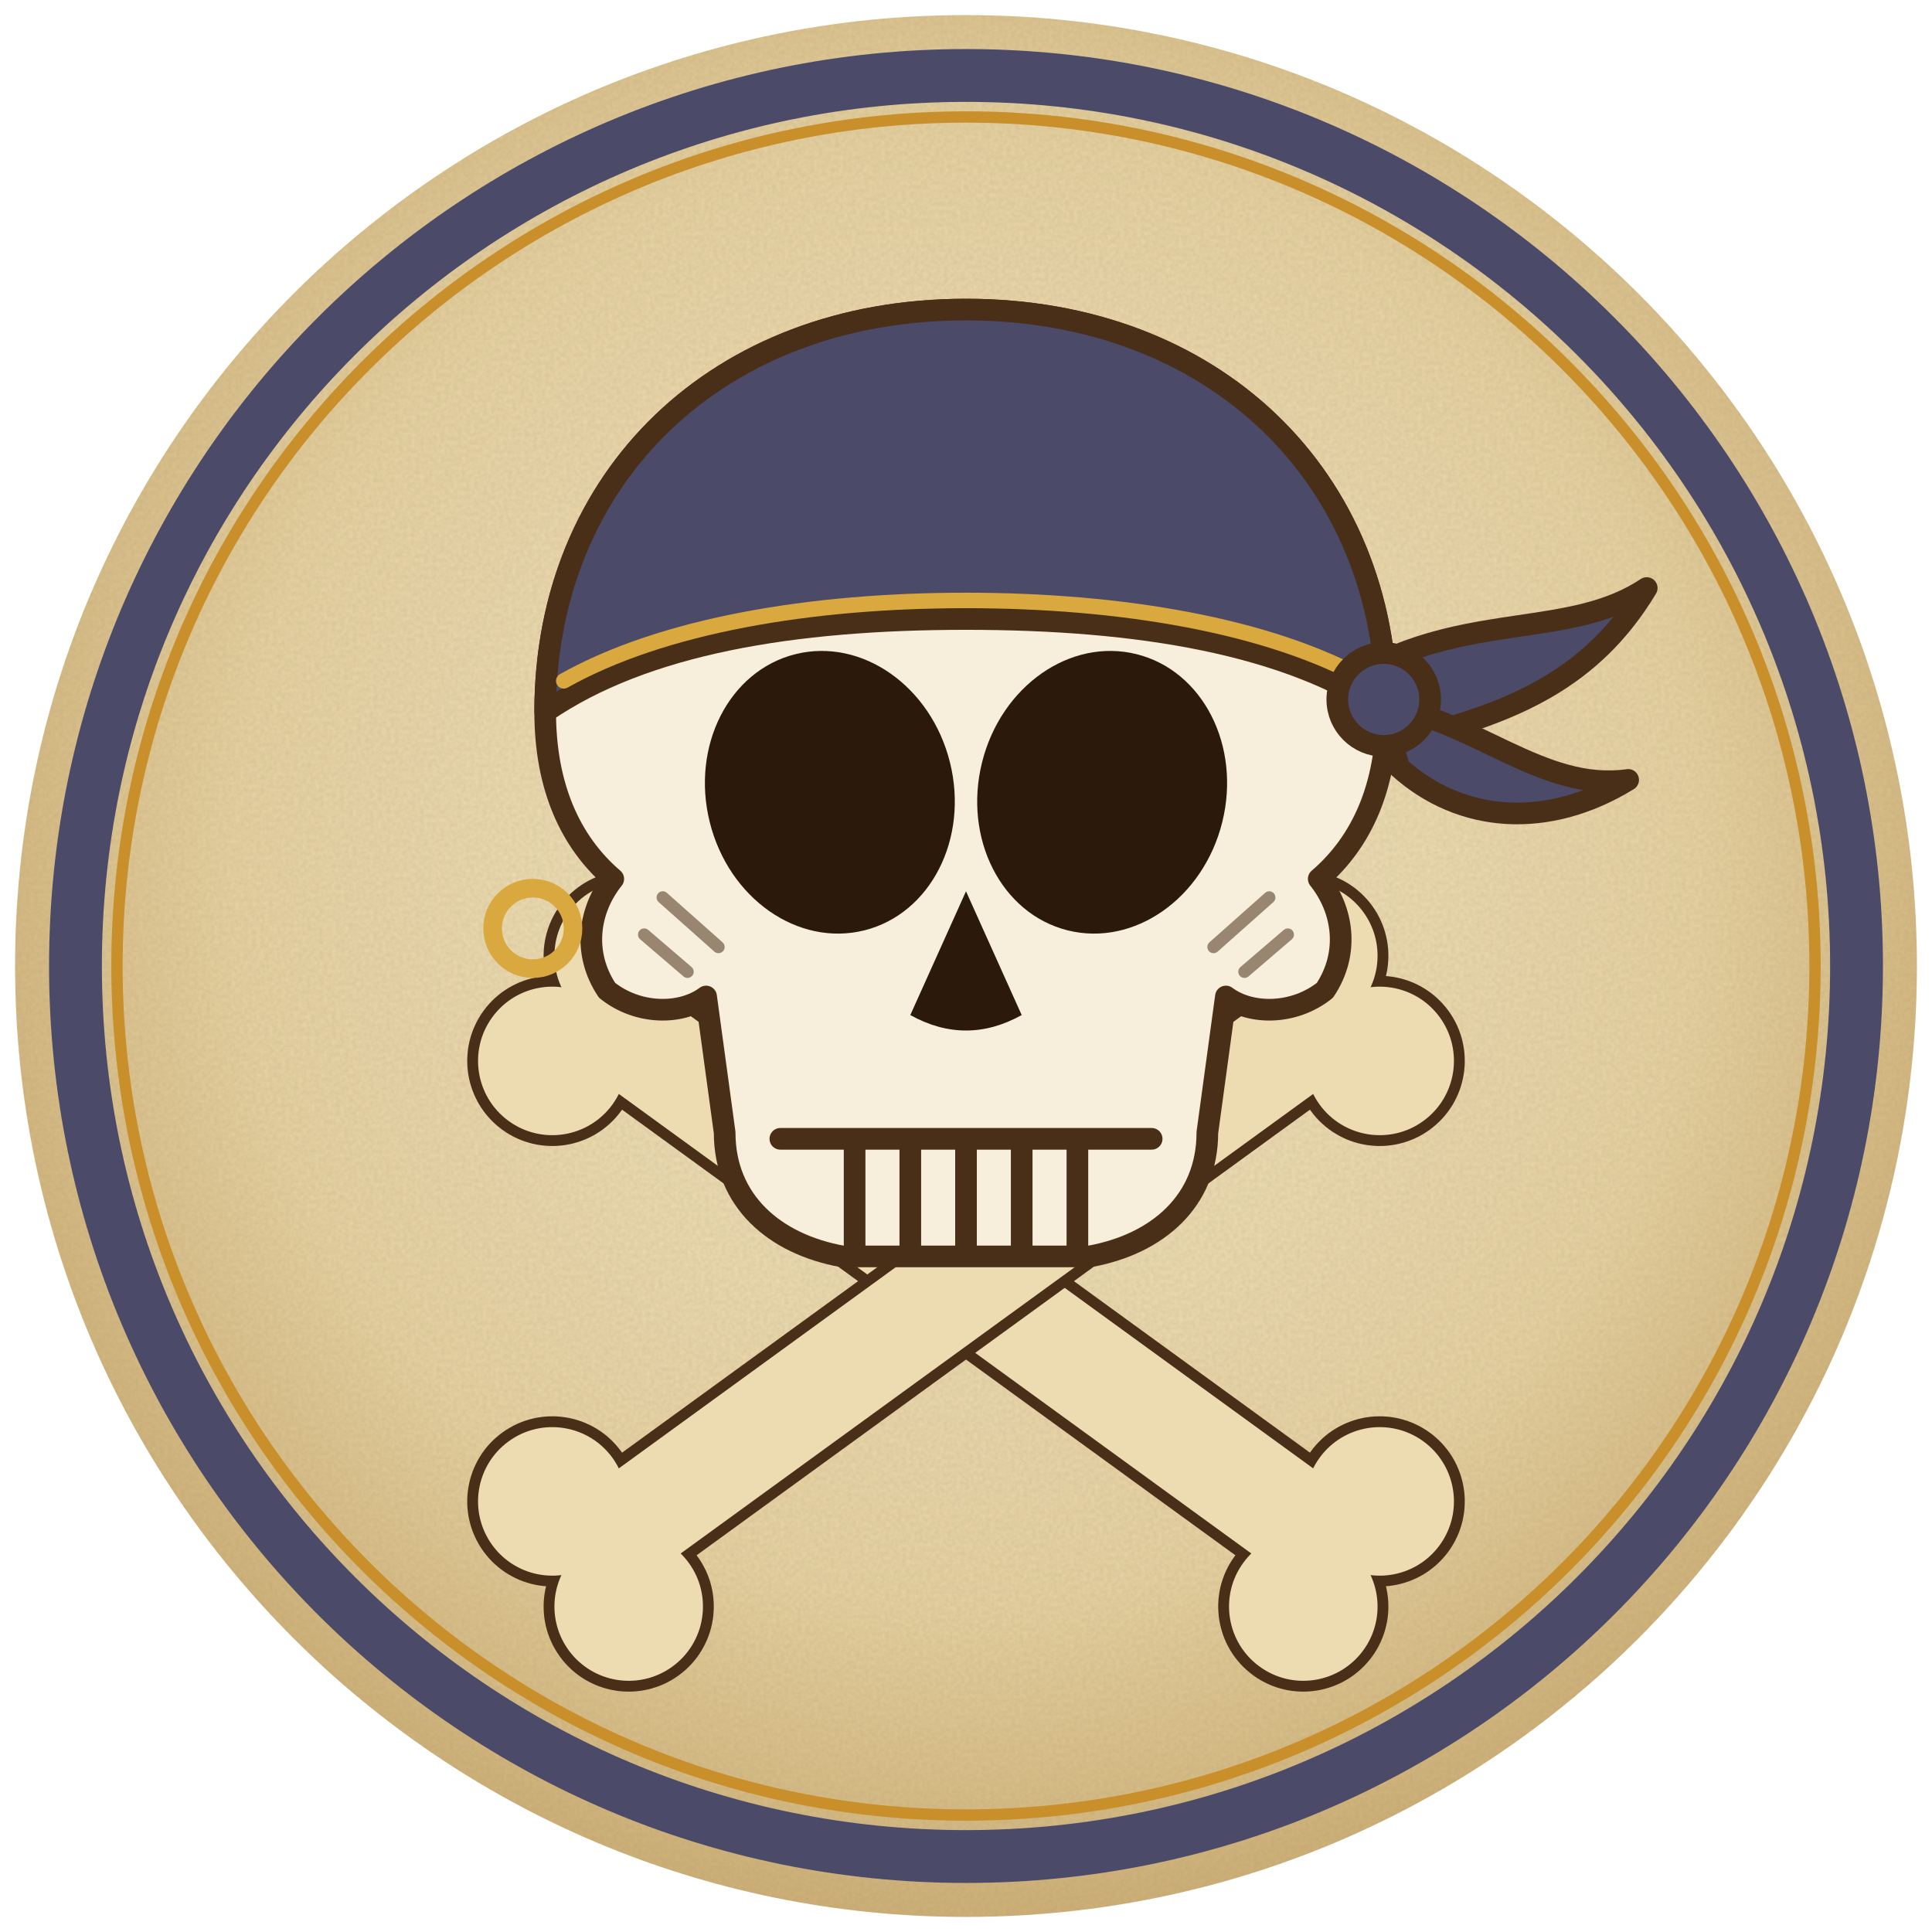
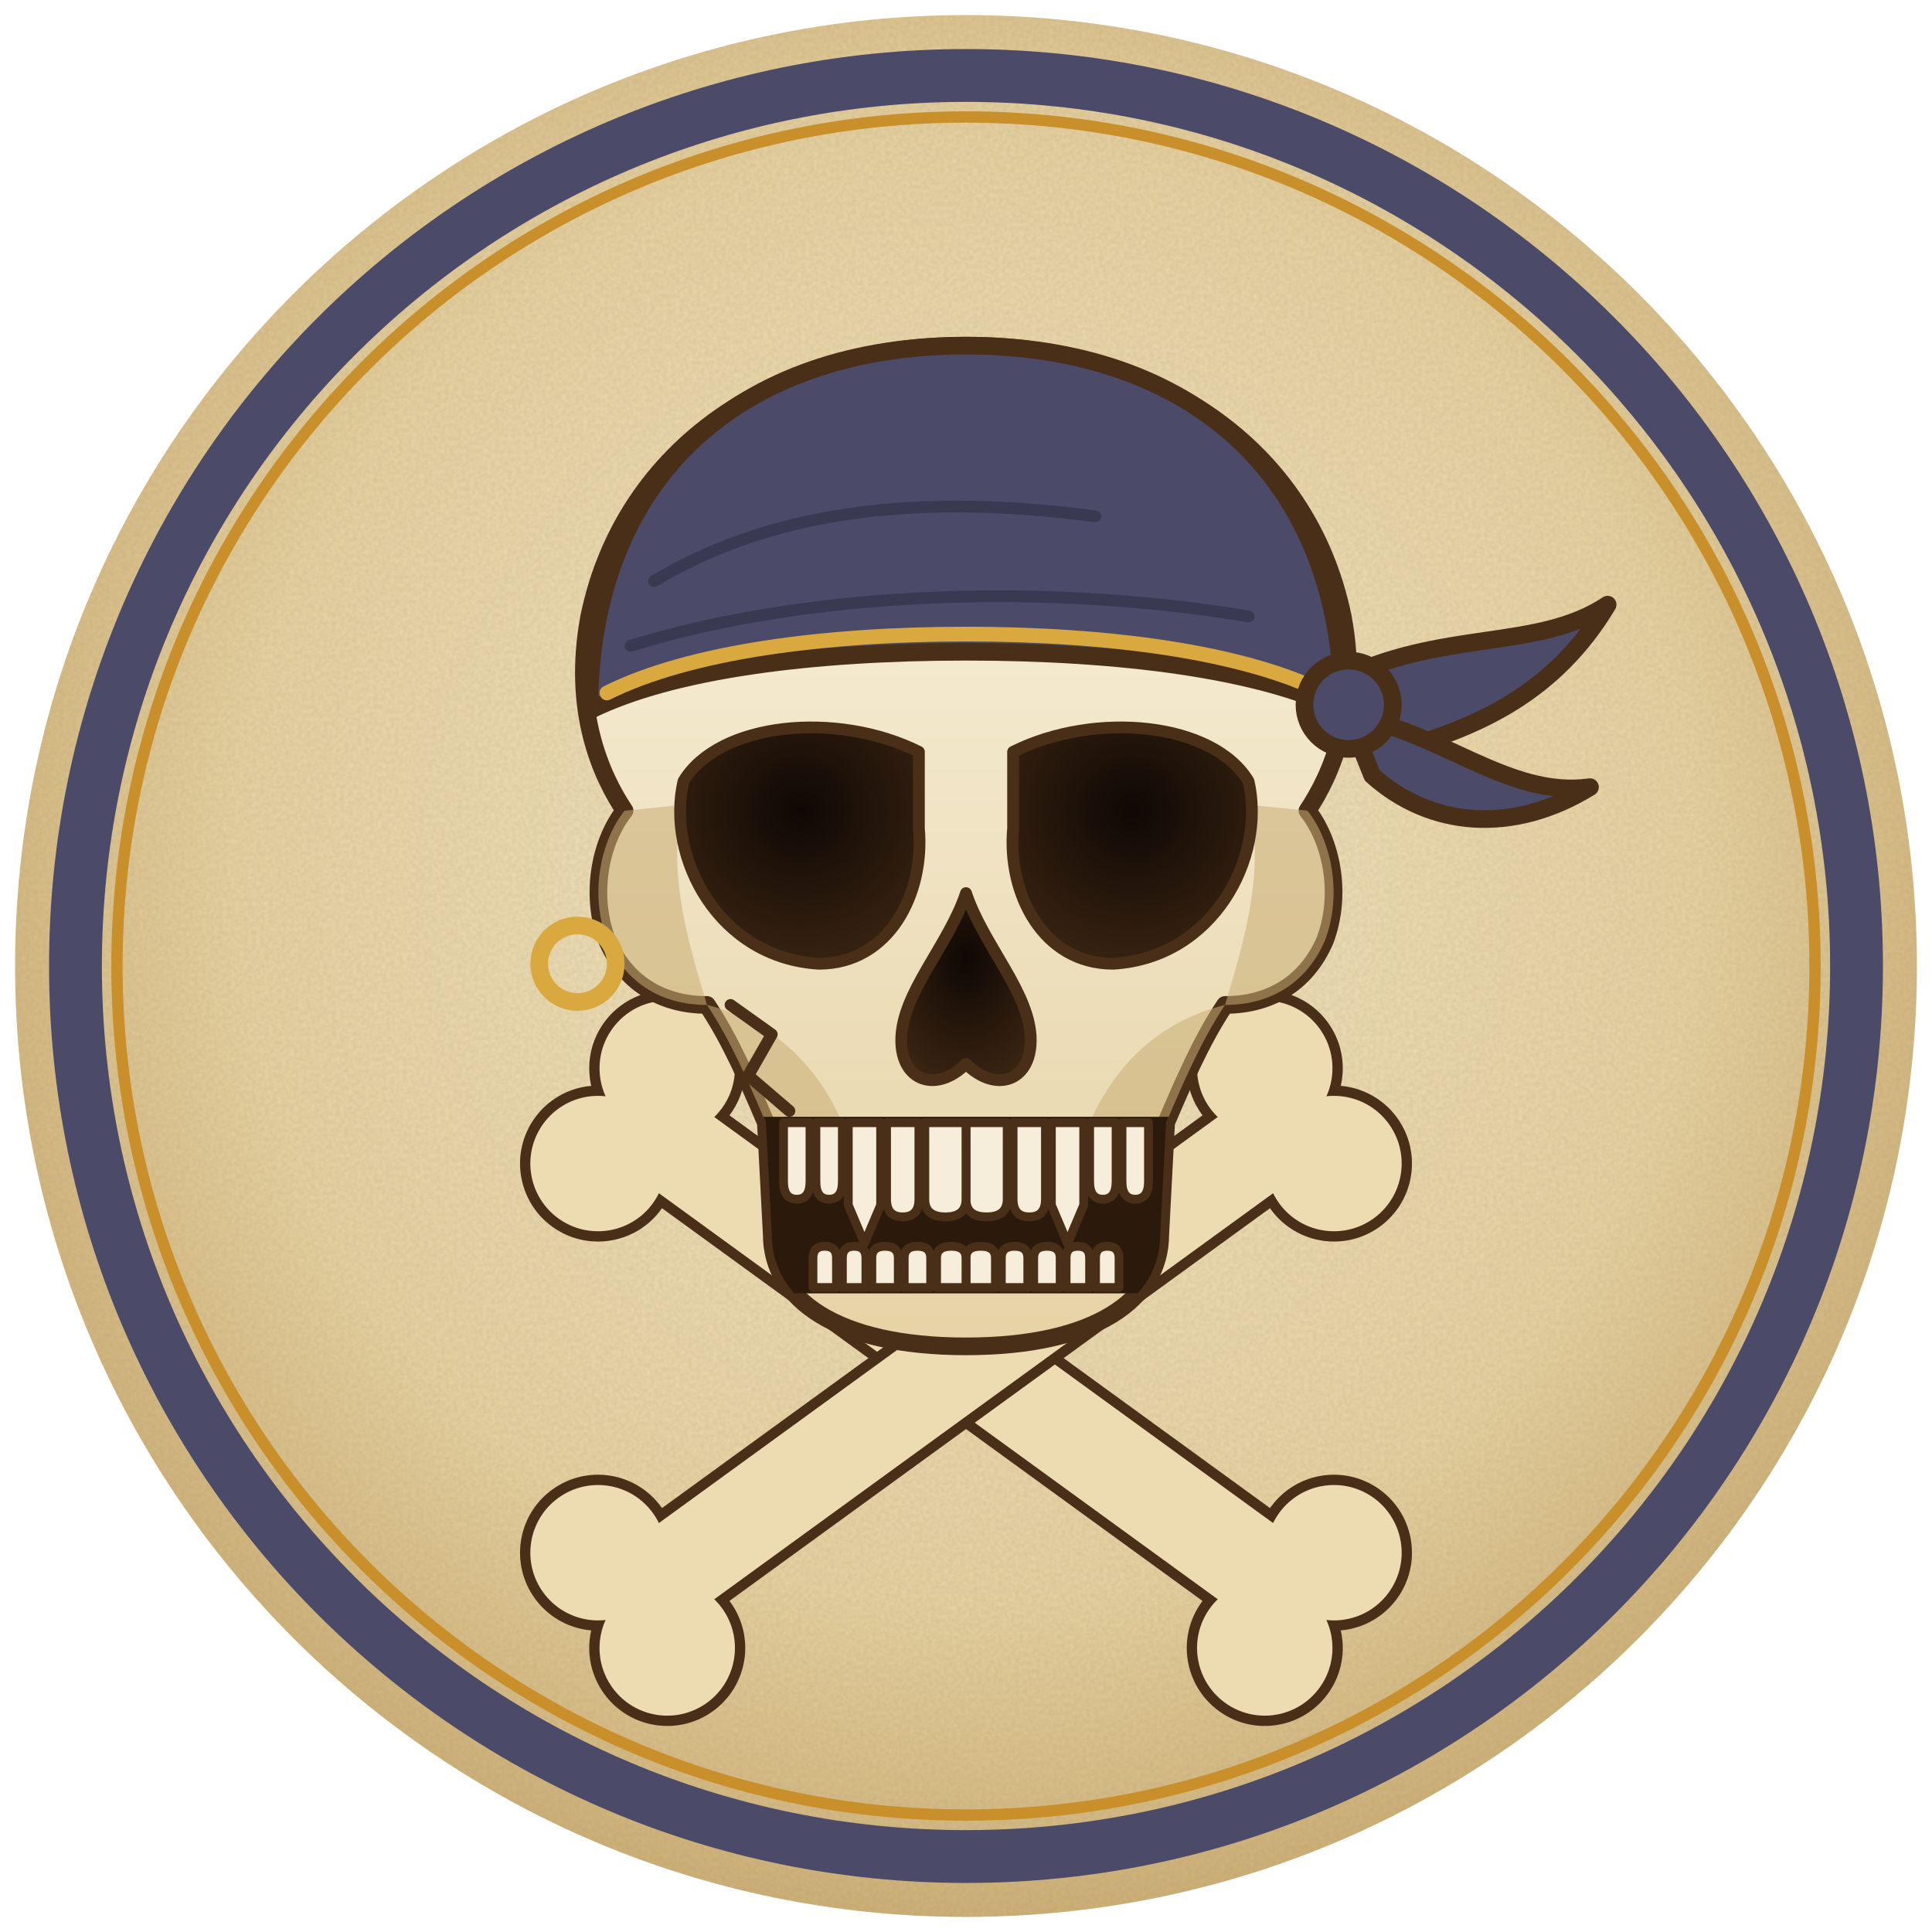
<svg xmlns="http://www.w3.org/2000/svg" xmlns:xlink="http://www.w3.org/1999/xlink" viewBox="0 0 512 512" width="512" height="512">
  <defs>
    <radialGradient id="parchment" cx="0.5" cy="0.45" r="0.6">
      <stop offset="0" stop-color="#f4e8c9" />
      <stop offset="0.65" stop-color="#e7d3a3" />
      <stop offset="1" stop-color="#c8a86c" />
+     </radialGradient>
+     <linearGradient id="bone" x1="0" y1="0" x2="0" y2="1">
+       <stop offset="0" stop-color="#faf3e0" />
+       <stop offset="1" stop-color="#e6d3a6" />
+     </linearGradient>
+     <radialGradient id="socket" cx="0.5" cy="0.35" r="0.7">
+       <stop offset="0" stop-color="#0f0804" />
+       <stop offset="1" stop-color="#3a2412" />
    </radialGradient>
    <filter id="grain" x="0" y="0" width="1" height="1">
      <feTurbulence type="fractalNoise" baseFrequency="0.9" numOctaves="2" seed="7" />
      <feColorMatrix values="0 0 0 0 0.35  0 0 0 0 0.25  0 0 0 0 0.12  0 0 0 0.22 0" />
    </filter>
    <clipPath id="disc">
      <circle cx="256" cy="256" r="252" />
    </clipPath>
-     <g id="bone">
+     <g id="crossbone">
      <g stroke="#4a2f18" stroke-width="7" fill="#eddcb2">
-         <rect x="-150" y="-17" width="300" height="34" rx="17" />
-         <circle cx="-150" cy="-21" r="24" />
-         <circle cx="-150" cy="21" r="24" />
-         <circle cx="150" cy="-21" r="24" />
-         <circle cx="150" cy="21" r="24" />
+         <rect x="-140" y="-16" width="280" height="32" rx="16" />
+         <circle cx="-140" cy="-20" r="23" />
+         <circle cx="-140" cy="20" r="23" />
+         <circle cx="140" cy="-20" r="23" />
+         <circle cx="140" cy="20" r="23" />
      </g>
      <g stroke="none" fill="#eddcb2">
-         <rect x="-150" y="-17" width="300" height="34" rx="17" />
-         <circle cx="-150" cy="-21" r="24" />
-         <circle cx="-150" cy="21" r="24" />
-         <circle cx="150" cy="-21" r="24" />
-         <circle cx="150" cy="21" r="24" />
+         <rect x="-140" y="-16" width="280" height="32" rx="16" />
+         <circle cx="-140" cy="-20" r="23" />
+         <circle cx="-140" cy="20" r="23" />
+         <circle cx="140" cy="-20" r="23" />
+         <circle cx="140" cy="20" r="23" />
      </g>
    </g>
+     <path id="skull" d="M256 76 C320 76 372 110 384 168 C390 200 380 222 372 234 C380 244 384 262 378 278 C372 292 360 300 344 300 C336 312 330 326 324 340 L322 378 C322 400 300 416 256 416 C212 416 190 400 190 378 L188 340 C182 326 176 312 168 300 C152 300 140 292 134 278 C128 262 132 244 140 234 C132 222 122 200 128 168 C140 110 192 76 256 76 Z" />
+     <clipPath id="jaw">
+       <use xlink:href="#skull" href="#skull" />
+     </clipPath>
  </defs>
  <circle cx="256" cy="256" r="252" fill="url(#parchment)" />
  <rect width="512" height="512" filter="url(#grain)" clip-path="url(#disc)" />
  <circle cx="256" cy="256" r="236" fill="none" stroke="#4b4a68" stroke-width="14" />
  <circle cx="256" cy="256" r="225" fill="none" stroke="#c98f2a" stroke-width="3" />
-   <g transform="translate(256 228) scale(0.82) translate(-256 -256)" stroke="#4a2f18" stroke-width="7" stroke-linejoin="round" stroke-linecap="round">
-     <use xlink:href="#bone" href="#bone" transform="translate(256 392) rotate(36)" />
-     <use xlink:href="#bone" href="#bone" transform="translate(256 392) rotate(-36)" />
-     <path fill="#f7efdb" d="M256 78       C336 78 392 132 392 208       C392 232 384 250 370 262       C378 272 380 286 372 298       C362 306 348 306 340 300       L334 344       C334 366 318 380 296 384       L216 384       C194 380 178 366 178 344       L172 300       C164 306 150 306 140 298       C132 286 134 272 142 262       C128 250 120 232 120 208       C120 132 176 78 256 78 Z" />
-     <path fill="none" d="M196 346 L316 346 M220 346 L220 382 M238 346 L238 382 M256 346 L256 382 M274 346 L274 382 M292 346 L292 382" />
-     <path fill="none" stroke-width="4" opacity="0.55" d="M152 280 L166 292 M158 268 L176 284 M360 280 L346 292 M354 268 L336 284" />
-     <g fill="#2b1a0c" stroke="none">
-       <ellipse cx="212" cy="234" rx="40" ry="46" transform="rotate(-14 212 234)" />
-       <ellipse cx="300" cy="234" rx="40" ry="46" transform="rotate(14 300 234)" />
-       <path d="M256 266 L238 306 Q256 316 274 306 Z" />
+   <g transform="translate(256 232) scale(0.78) translate(-256 -256)" stroke="#4a2f18" stroke-width="6" stroke-linejoin="round" stroke-linecap="round">
+     <use xlink:href="#crossbone" href="#crossbone" transform="translate(256 420) rotate(36)" />
+     <use xlink:href="#crossbone" href="#crossbone" transform="translate(256 420) rotate(-36)" />
+     <use xlink:href="#skull" href="#skull" fill="url(#bone)" />
+     <g fill="#c9ad74" stroke="none" opacity="0.55">
+       <path d="M372 234 C380 244 384 262 378 278 C372 292 360 300 344 300 C350 280 358 254 352 232 Z" />
+       <path d="M 140 234 C 132 244 128 262 134 278 C 140 292 152 300 168 300 C 162 280 154 254 160 232 Z" />
+       <path d="M344 300 C336 312 330 326 324 340 L298 340 C306 322 320 306 344 300 Z" />
+       <path d="M 168 300 C 176 312 182 326 188 340 L 214 340 C 206 322 192 306 168 300 Z" />
    </g>
-     <path fill="#4b4a68" d="M120 208 C120 132 176 78 256 78 C336 78 392 132 392 208 C360 186 312 178 256 178 C200 178 152 186 120 208 Z" />
-     <path fill="none" stroke="#d9a83e" stroke-width="5" d="M126 198 C158 180 206 172 256 172 C306 172 354 180 386 198" />
-     <path fill="#4b4a68" d="M386 194 C420 176 452 184 476 168 C458 198 432 208 402 216 Z" />
-     <path fill="#4b4a68" d="M390 206 C420 210 442 234 470 230 C444 246 416 244 396 226 Z" />
-     <circle cx="391" cy="204" r="15" fill="#4b4a68" />
-     <circle cx="116" cy="278" r="13" fill="none" stroke="#d9a83e" stroke-width="6" />
+     <path fill="none" stroke-width="4" d="M176 300 L190 310 L182 324 L196 336" />
+     <g fill="url(#socket)" stroke-width="4">
+       <path d="M272 214 C300 200 340 204 352 224 C358 250 340 284 306 286 C282 286 270 262 272 240 Z" />
+       <path d="M 240 214 C 212 200 172 204 160 224 C 154 250 172 284 206 286 C 230 286 242 262 240 240 Z" />
+       <path d="M256 262 C250 280 234 296 234 312 C234 326 246 330 256 320 C266 330 278 326 278 312 C278 296 262 280 256 262 Z" />
+     </g>
+     <rect x="180" y="338" width="152" height="60" fill="#2b1a0c" stroke="none" clip-path="url(#jaw)" />
+     <g fill="#f6eddb" stroke-width="3">
+       <path d="M256 340 L270 340 L270 366 Q270 372 263.0 372 Q256 372 256 366 Z" />
+       <path d="M 256 340 L 242 340 L 242 366 Q 242 372 249 372 Q 256 372 256 366 Z" />
+       <path d="M272 340 L283 340 L283 366 Q283 372 277.5 372 Q272 372 272 366 Z" />
+       <path d="M 240 340 L 229 340 L 229 366 Q 229 372 234.5 372 Q 240 372 240 366 Z" />
+       <path d="M285 340 L296 340 L296 368 L290.5 381 L285 368 Z" />
+       <path d="M 227 340 L 216 340 L 216 368 L 221.5 381 L 227 368 Z" />
+       <path d="M298 340 L307 340 L307 360 Q307 366 302.5 366 Q298 366 298 360 Z" />
+       <path d="M 214 340 L 205 340 L 205 360 Q 205 366 209.5 366 Q 214 366 214 360 Z" />
+       <path d="M309 340 L318 340 L318 360 Q318 366 313.5 366 Q309 366 309 360 Z" />
+       <path d="M 203 340 L 194 340 L 194 360 Q 194 366 198.5 366 Q 203 366 203 360 Z" />
+       <path d="M256 396 L256 386 Q256 382 261.0 382 Q266 382 266 386 L266 396 Z" />
+       <path d="M 256 396 L 256 386 Q 256 382 251 382 Q 246 382 246 386 L 246 396 Z" />
+       <path d="M268 396 L268 386 Q268 382 272.5 382 Q277 382 277 386 L277 396 Z" />
+       <path d="M 244 396 L 244 386 Q 244 382 239.5 382 Q 235 382 235 386 L 235 396 Z" />
+       <path d="M279 396 L279 386 Q279 382 283.5 382 Q288 382 288 386 L288 396 Z" />
+       <path d="M 233 396 L 233 386 Q 233 382 228.5 382 Q 224 382 224 386 L 224 396 Z" />
+       <path d="M290 396 L290 386 Q290 382 294.0 382 Q298 382 298 386 L298 396 Z" />
+       <path d="M 222 396 L 222 386 Q 222 382 218 382 Q 214 382 214 386 L 214 396 Z" />
+       <path d="M300 396 L300 386 Q300 382 304.0 382 Q308 382 308 386 L308 396 Z" />
+       <path d="M 212 396 L 212 386 Q 212 382 208 382 Q 204 382 204 386 L 204 396 Z" />
+     </g>
+     <path fill="#4b4a68" d="M128 200 C128 120 180 76 256 76 C332 76 384 120 384 200 C356 186 308 180 256 180 C204 180 156 186 128 200 Z" />
+     <path fill="none" stroke="#3a3952" stroke-width="4" d="M150 156 C190 132 240 126 300 134 M142 178 C200 160 280 156 352 168" />
+     <path fill="none" stroke="#d9a83e" stroke-width="5" d="M134 194 C162 180 208 174 256 174 C304 174 350 180 378 194" />
+     <path fill="#4b4a68" d="M382 190 C418 172 450 180 474 164 C456 194 430 206 400 214 Z" />
+     <path fill="#4b4a68" d="M386 202 C416 206 440 230 468 226 C442 242 414 240 394 222 Z" />
+     <circle cx="386" cy="198" r="15" fill="#4b4a68" />
+     <circle cx="124" cy="286" r="13" fill="none" stroke="#d9a83e" stroke-width="6" />
  </g>
</svg>
